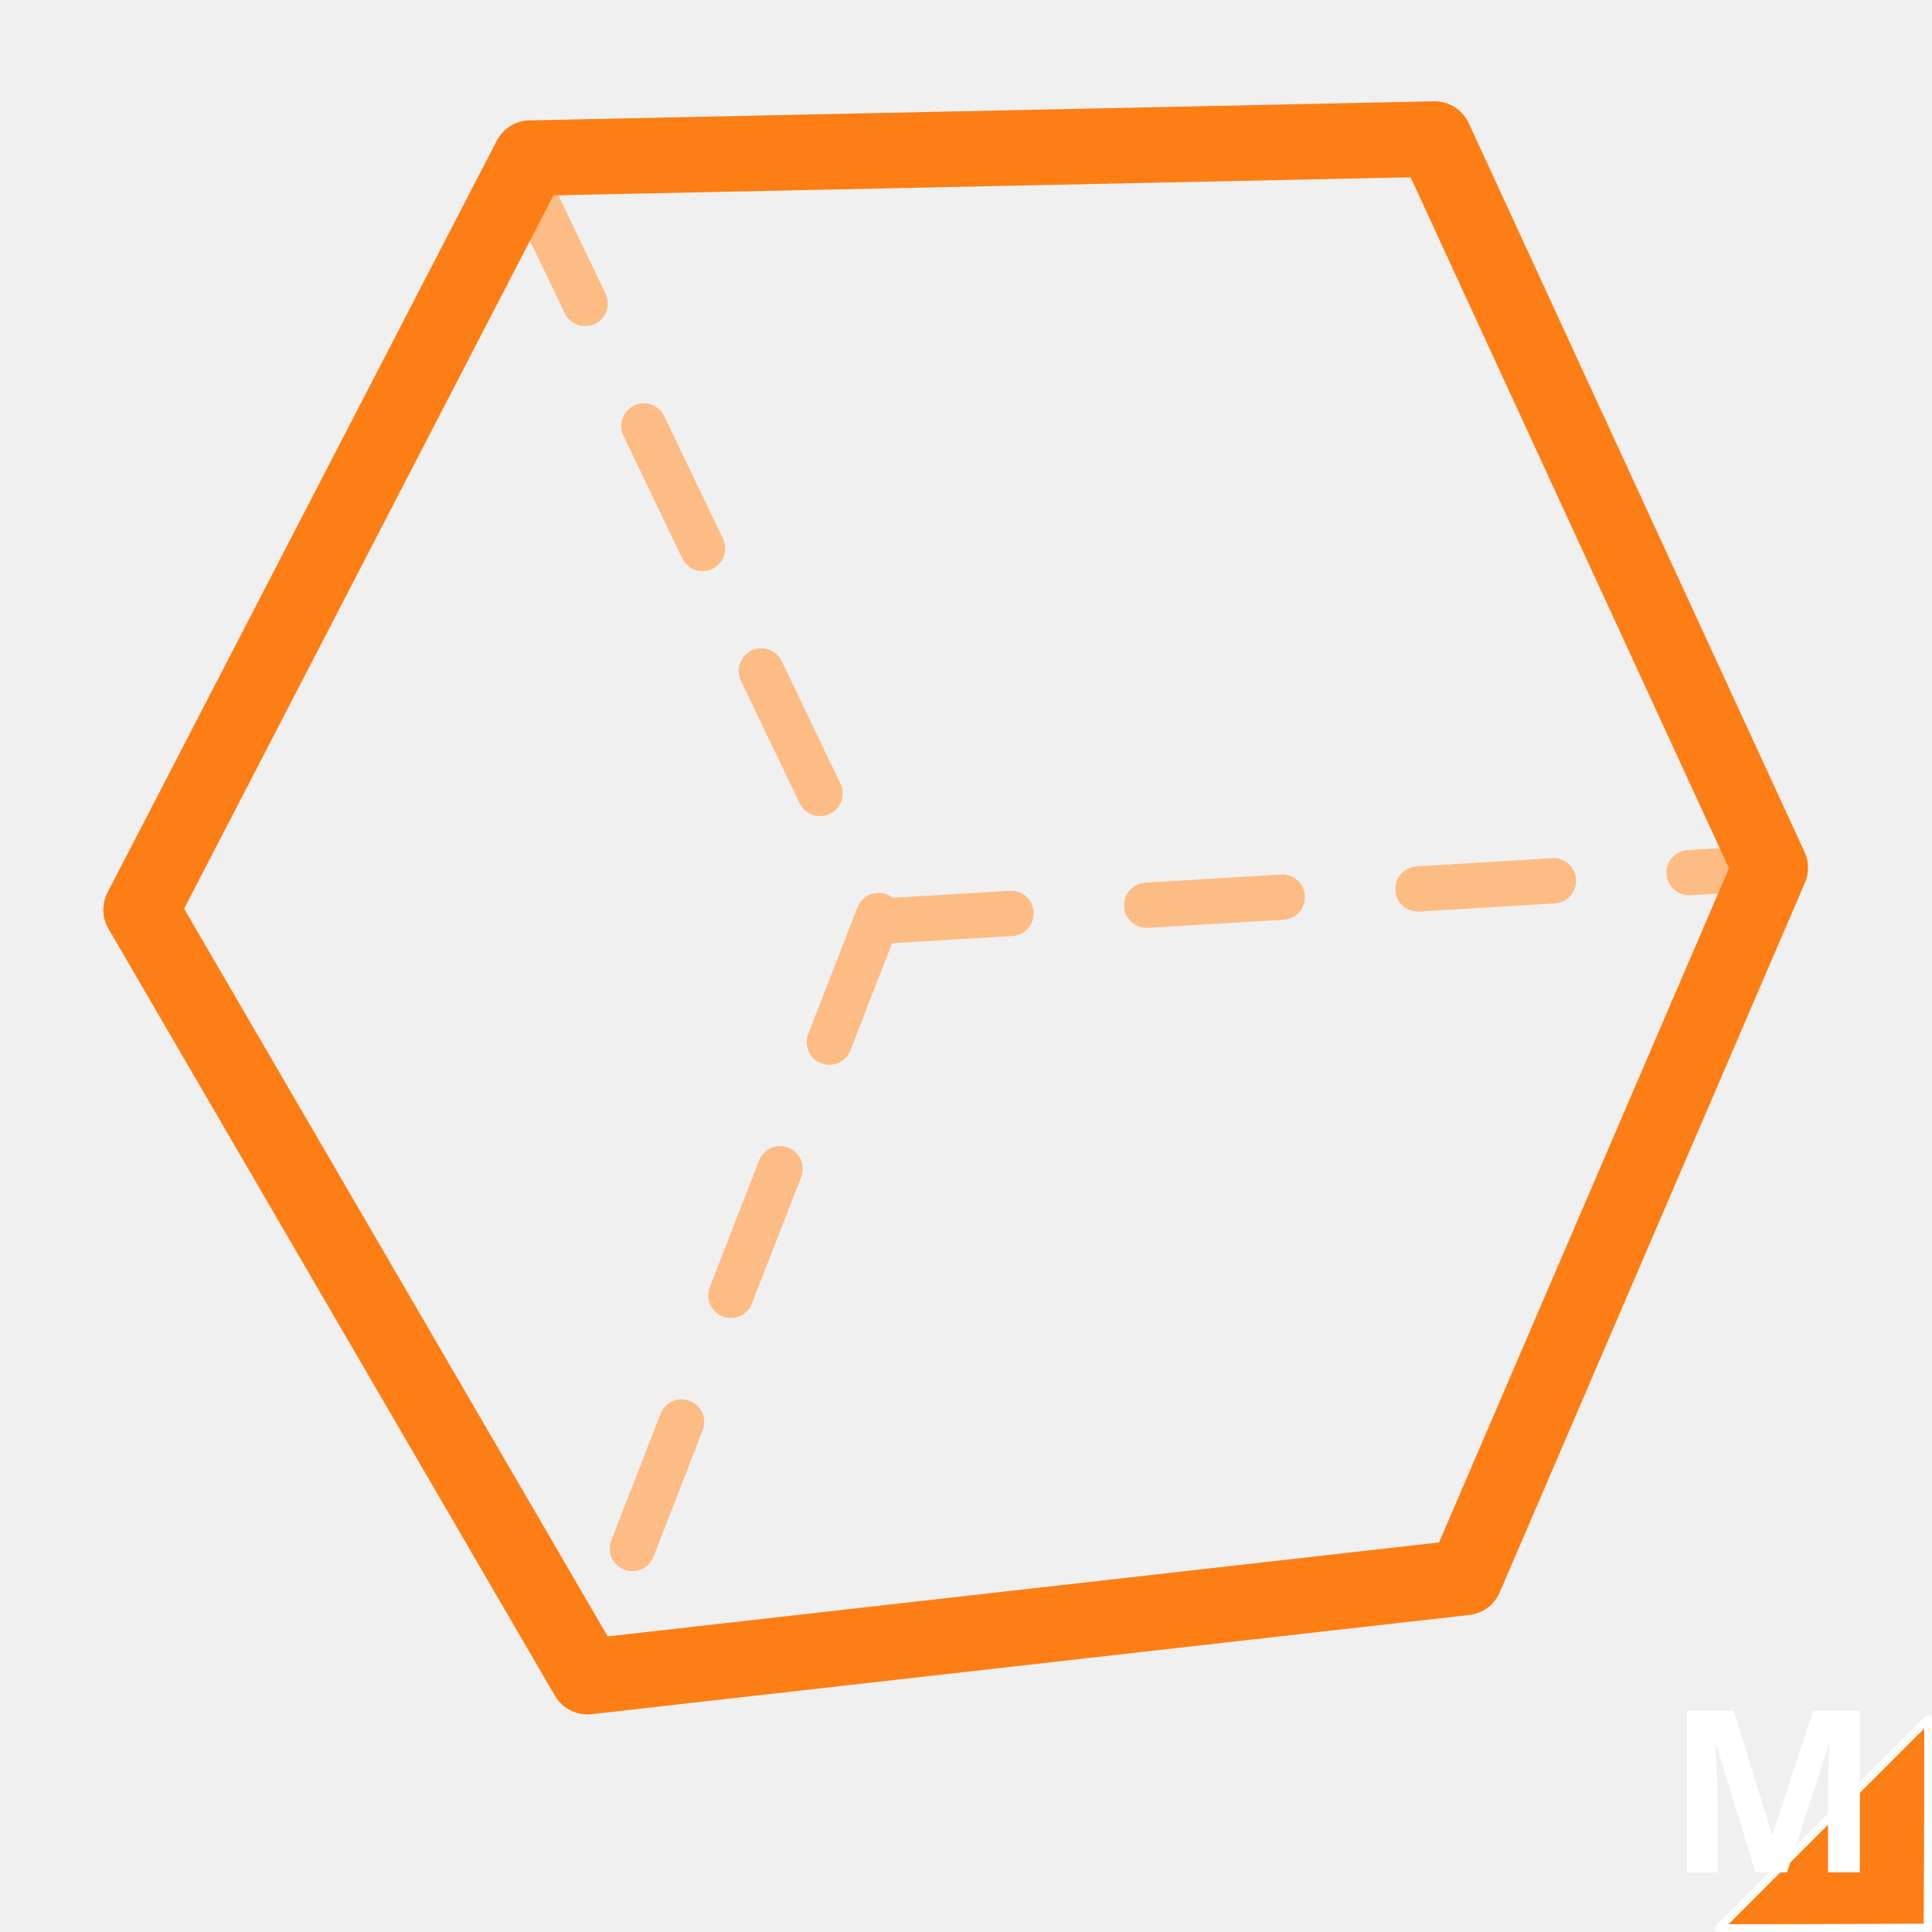
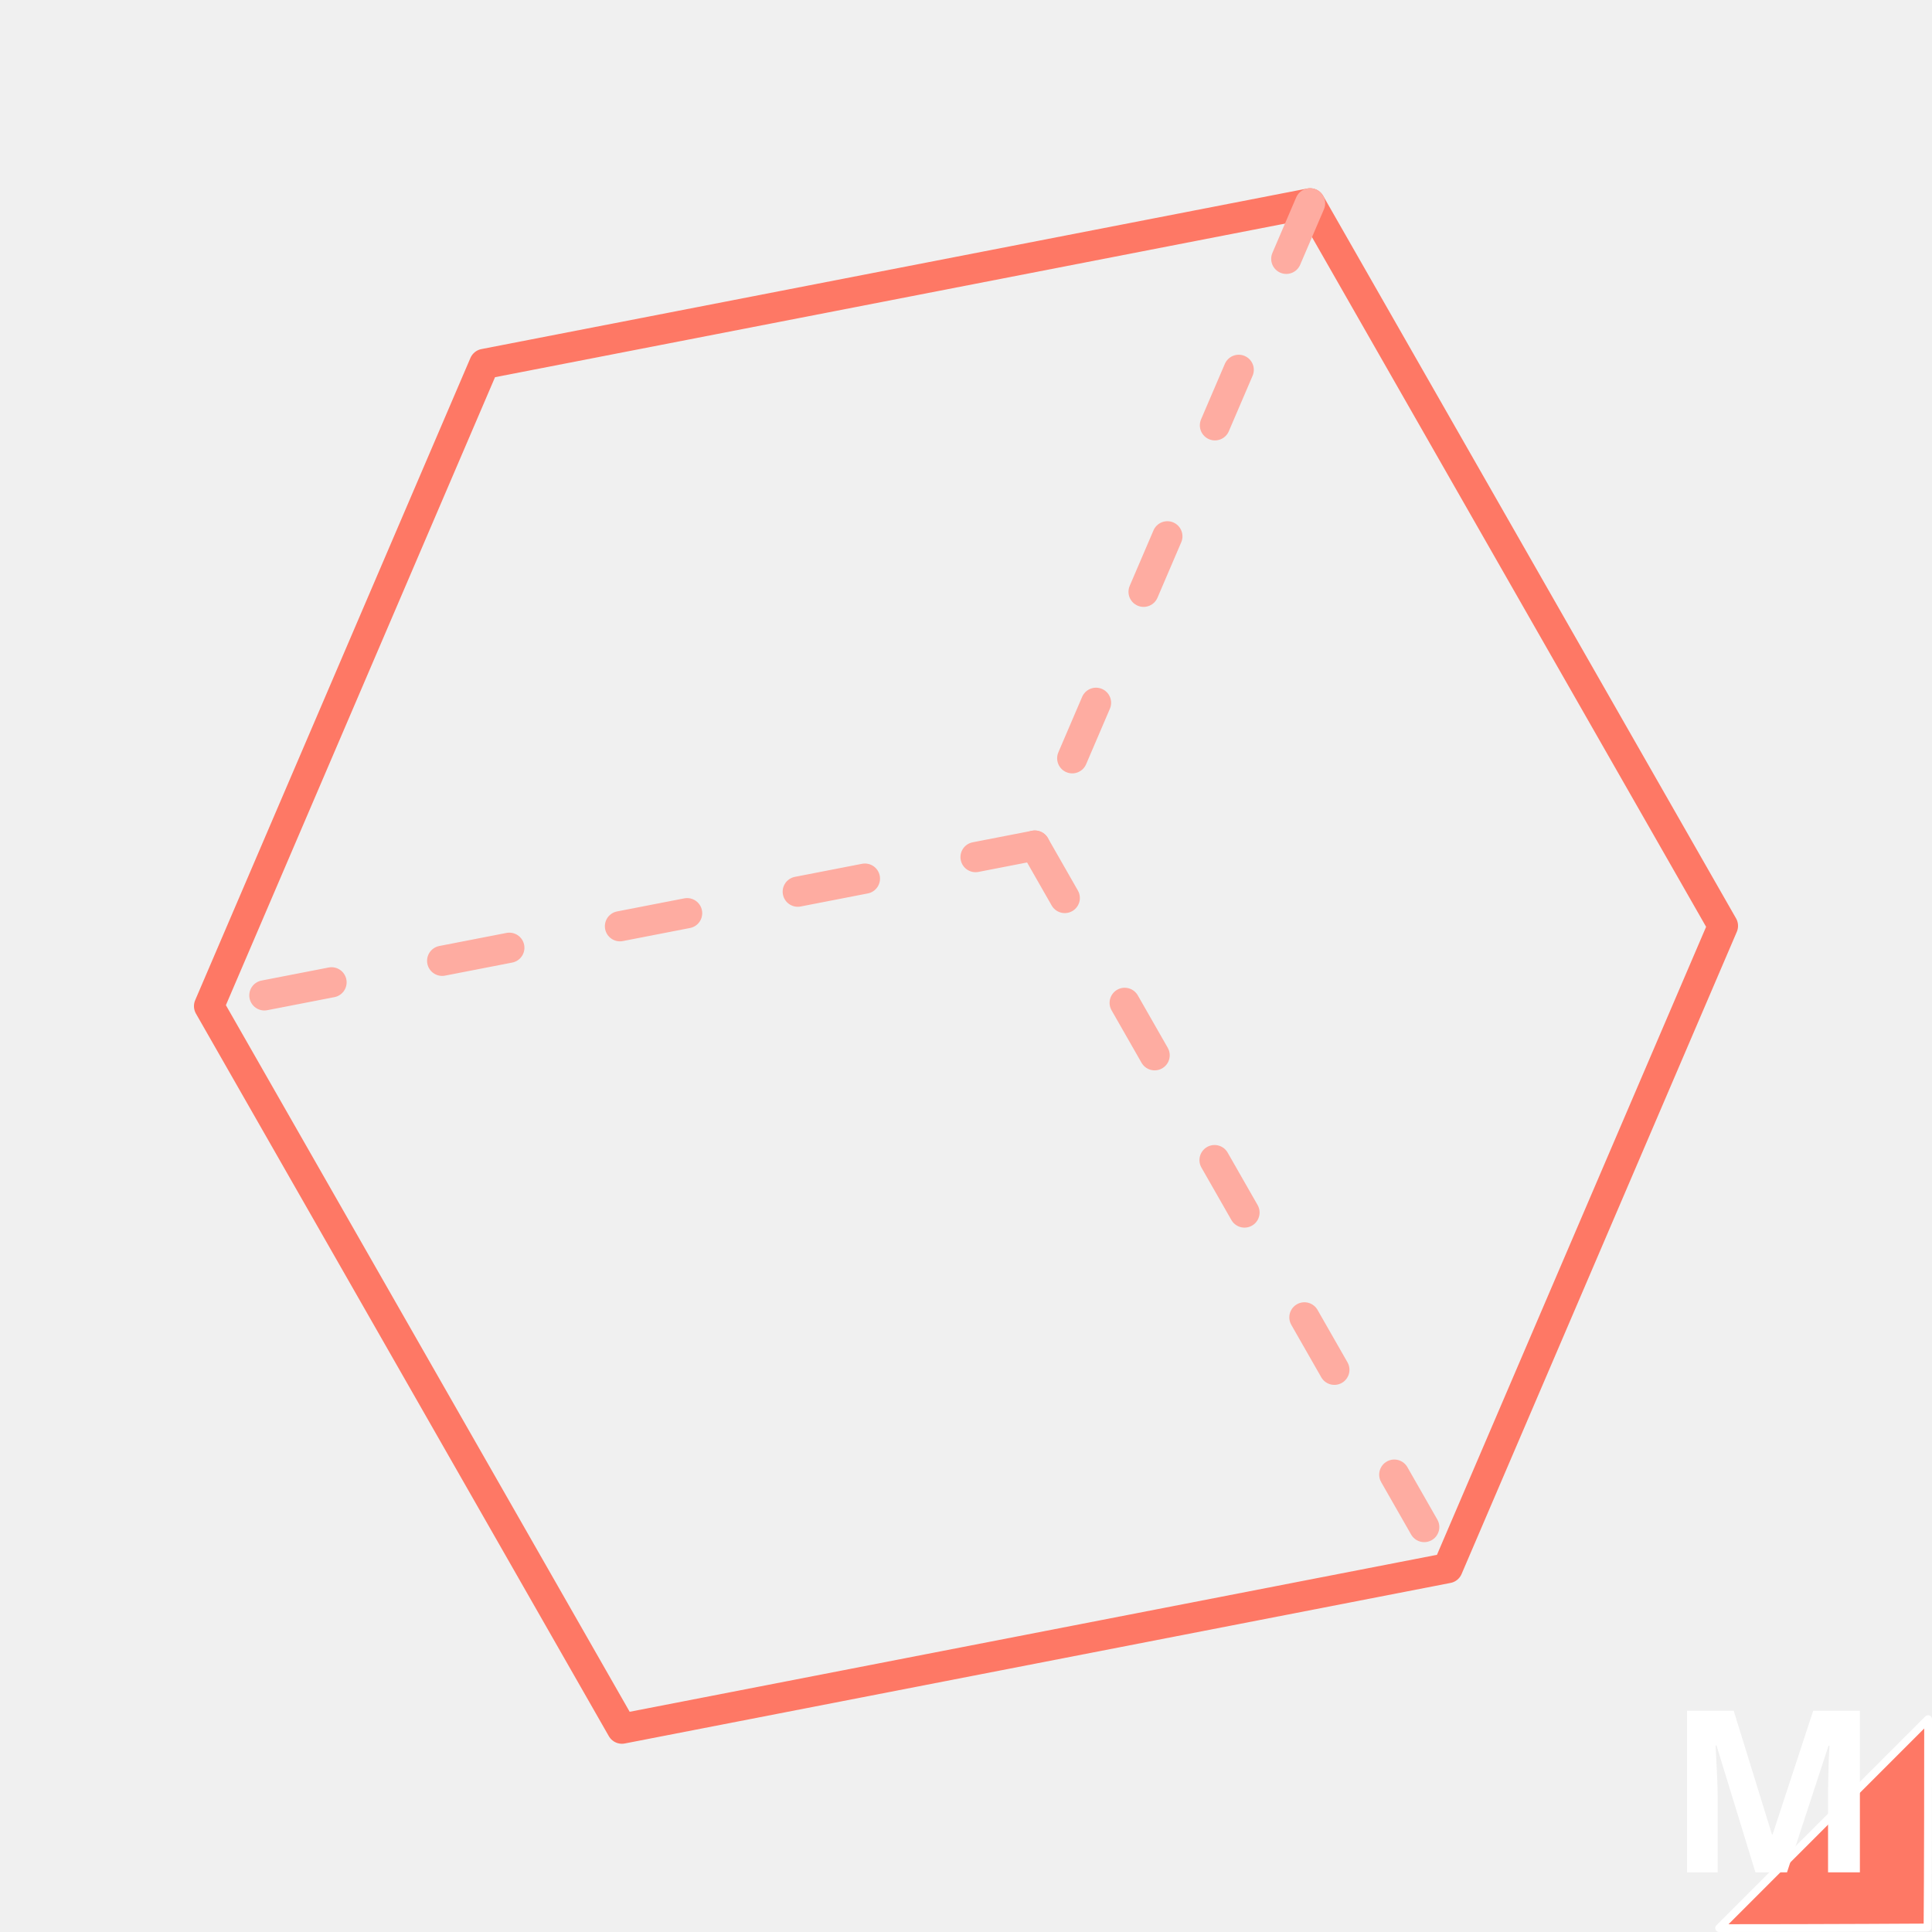
<svg xmlns="http://www.w3.org/2000/svg" width="128" height="128" viewBox="0 0 128 128" version="1.1" id="svg1">
  <defs id="defs1">
    <rect x="132.207" y="-31.851" width="80.386" height="199.195" id="rect16" />
    <rect x="140.296" y="51.821" width="44.743" height="78.364" id="rect15" />
    <clipPath clipPathUnits="userSpaceOnUse" id="clipPath2">
      <path d="M 40,0 V 950 H 970 V 0 Z" transform="translate(0,-2.5000001e-5)" id="path2" />
    </clipPath>
    <clipPath clipPathUnits="userSpaceOnUse" id="clipPath4">
      <path d="M 40,0 V 950 H 970 V 0 Z" transform="translate(0,-2.5000001e-5)" id="path4" />
    </clipPath>
    <clipPath clipPathUnits="userSpaceOnUse" id="clipPath6">
      <path d="M 40,0 V 950 H 970 V 0 Z" transform="translate(0,-2.5000001e-5)" id="path6" />
    </clipPath>
    <clipPath clipPathUnits="userSpaceOnUse" id="clipPath8">
      <path d="M 40,0 V 950 H 970 V 0 Z" transform="matrix(0.1,0,0,-0.1,-37.6645,4.108203)" id="path8" />
    </clipPath>
  </defs>
+   <g id="g1137" style="display:none">
+     <g id="g1097" transform="matrix(0.911807,0,0,0.9212333,0.05,0.05)">
+       <path style="fill:none;stroke:#000000;stroke-width:0.1" d="M 10,0 V 138.564" id="path1085" />
+       <path style="fill:none;stroke:#000000;stroke-width:0.1" d="M 20,0 V 138.564" id="path1086" />
+       <path style="fill:none;stroke:#000000;stroke-width:0.1" d="M 30,0 V 138.564" id="path1087" />
+       <path style="fill:none;stroke:#000000;stroke-width:0.1" d="M 40,0 V 138.564" id="path1088" />
+       <path style="fill:none;stroke:#000000;stroke-width:0.1" d="M 50,0 V 138.564" id="path1089" />
+       <path style="fill:none;stroke:#000000;stroke-width:0.1" d="M 60,0 V 138.564" id="path1090" />
+       <path style="fill:none;stroke:#000000;stroke-width:0.1" d="M 70,0 V 138.564" id="path1091" />
+       <path style="fill:none;stroke:#000000;stroke-width:0.1" d="M 80,0 V 138.564" id="path1092" />
+       <path style="fill:none;stroke:#000000;stroke-width:0.1" d="M 90,0 V 138.564" id="path1093" />
+       <path style="fill:none;stroke:#000000;stroke-width:0.1" d="M 100,0 V 138.564" id="path1094" />
+       <path style="fill:none;stroke:#000000;stroke-width:0.1" d="M 110,0 V 138.564" id="path1095" />
+       <path style="fill:none;stroke:#000000;stroke-width:0.1" d="M 120,0 V 138.564" id="path1096" />
+       <path style="fill:none;stroke:#000000;stroke-width:0.1" d="M 130,0 V 138.564" id="path1097" />
+     </g>
+     <path style="fill:none;stroke:#000000;stroke-width:0.1" d="M 10,138.564 0,132.791" id="path1098" transform="matrix(0.911807,0,0,0.9212333,0.05,0.05)" />
+     <path style="fill:none;stroke:#000000;stroke-width:0.1" d="M 30,138.564 0,121.244" id="path1099" transform="matrix(0.911807,0,0,0.9212333,0.05,0.05)" />
+     <path style="fill:none;stroke:#000000;stroke-width:0.1" d="M 50,138.564 0,109.697" id="path1100" transform="matrix(0.911807,0,0,0.9212333,0.05,0.05)" />
+     <path style="fill:none;stroke:#000000;stroke-width:0.1" d="M 70,138.564 0,98.15" id="path1101" transform="matrix(0.911807,0,0,0.9212333,0.05,0.05)" />
+     <path style="fill:none;stroke:#000000;stroke-width:0.1" d="M 90,138.564 0,86.603" id="path1102" transform="matrix(0.911807,0,0,0.9212333,0.05,0.05)" />
+     <path style="fill:none;stroke:#000000;stroke-width:0.1" d="M 110,138.564 0,75.056" id="path1103" transform="matrix(0.911807,0,0,0.9212333,0.05,0.05)" />
+     <path style="fill:none;stroke:#000000;stroke-width:0.1" d="M 130,138.564 0,63.509" id="path1104" transform="matrix(0.911807,0,0,0.9212333,0.05,0.05)" />
+     <path style="fill:none;stroke:#000000;stroke-width:0.1" d="M 140,132.791 0,51.962" id="path1105" transform="matrix(0.911807,0,0,0.9212333,0.05,0.05)" />
+     <path style="fill:none;stroke:#000000;stroke-width:0.1" d="M 140,121.244 0,40.414" id="path1106" transform="matrix(0.911807,0,0,0.9212333,0.05,0.05)" />
+     <path style="fill:none;stroke:#000000;stroke-width:0.1" d="M 140,109.697 0,28.867" id="path1107" transform="matrix(0.911807,0,0,0.9212333,0.05,0.05)" />
+     <path style="fill:none;stroke:#000000;stroke-width:0.1" d="M 140,98.15 0,17.32" id="path1108" transform="matrix(0.911807,0,0,0.9212333,0.05,0.05)" />
+     <path style="fill:none;stroke:#000000;stroke-width:0.1" d="M 140,86.603 0,5.774" id="path1109" transform="matrix(0.911807,0,0,0.9212333,0.05,0.05)" />
+     <path style="fill:none;stroke:#000000;stroke-width:0.1" d="M 140,75.056 10,0" id="path1110" transform="matrix(0.911807,0,0,0.9212333,0.05,0.05)" />
+     <path style="fill:none;stroke:#000000;stroke-width:0.1" d="M 140,63.509 30,0" id="path1111" transform="matrix(0.911807,0,0,0.9212333,0.05,0.05)" />
+     <path style="fill:none;stroke:#000000;stroke-width:0.1" d="M 140,51.962 50,0" id="path1112" transform="matrix(0.911807,0,0,0.9212333,0.05,0.05)" />
+     <path style="fill:none;stroke:#000000;stroke-width:0.1" d="M 140,40.414 70,0" id="path1113" transform="matrix(0.911807,0,0,0.9212333,0.05,0.05)" />
+     <path style="fill:none;stroke:#000000;stroke-width:0.1" d="M 140,28.867 90,0" id="path1114" transform="matrix(0.911807,0,0,0.9212333,0.05,0.05)" />
+     <path style="fill:none;stroke:#000000;stroke-width:0.1" d="M 140,17.32 110,0" id="path1115" transform="matrix(0.911807,0,0,0.9212333,0.05,0.05)" />
+     <path style="fill:none;stroke:#000000;stroke-width:0.1" d="M 140,5.774 130,0" id="path1116" transform="matrix(0.911807,0,0,0.9212333,0.05,0.05)" />
+     <g id="g1116" transform="matrix(0.911807,0,0,0.9212333,0.05,0.05)" />
+     <g id="g1135" transform="matrix(0.911807,0,0,0.9212333,0.05,0.05)">
+       <path style="fill:none;stroke:#000000;stroke-width:0.1" d="m 130,138.564 10,-5.773" id="path1117" />
+       <path style="fill:none;stroke:#000000;stroke-width:0.1" d="m 110,138.564 30,-17.32" id="path1118" />
+       <path style="fill:none;stroke:#000000;stroke-width:0.1" d="m 90,138.564 50,-28.867" id="path1119" />
+       <path style="fill:none;stroke:#000000;stroke-width:0.1" d="M 70,138.564 140,98.15" id="path1120" />
+       <path style="fill:none;stroke:#000000;stroke-width:0.1" d="M 50,138.564 140,86.603" id="path1121" />
+       <path style="fill:none;stroke:#000000;stroke-width:0.1" d="M 30,138.564 140,75.056" id="path1122" />
+       <path style="fill:none;stroke:#000000;stroke-width:0.1" d="M 10,138.564 140,63.509" id="path1123" />
+       <path style="fill:none;stroke:#000000;stroke-width:0.1" d="M 0,132.791 140,51.962" id="path1124" />
+       <path style="fill:none;stroke:#000000;stroke-width:0.1" d="M 0,121.244 140,40.414" id="path1125" />
+       <path style="fill:none;stroke:#000000;stroke-width:0.1" d="M 0,109.697 140,28.867" id="path1126" />
+       <path style="fill:none;stroke:#000000;stroke-width:0.1" d="M 0,98.15 140,17.32" id="path1127" />
+       <path style="fill:none;stroke:#000000;stroke-width:0.1" d="M 0,86.603 140,5.774" id="path1128" />
+       <path style="fill:none;stroke:#000000;stroke-width:0.1" d="M 0,75.056 130,0" id="path1129" />
+       <path style="fill:none;stroke:#000000;stroke-width:0.1" d="M 0,63.509 110,0" id="path1130" />
+       <path style="fill:none;stroke:#000000;stroke-width:0.1" d="M 0,51.962 90,0" id="path1131" />
+       <path style="fill:none;stroke:#000000;stroke-width:0.1" d="M 0,40.414 70,0" id="path1132" />
+       <path style="fill:none;stroke:#000000;stroke-width:0.1" d="M 0,28.867 50,0" id="path1133" />
+       <path style="fill:none;stroke:#000000;stroke-width:0.1" d="M 0,17.32 30,0" id="path1134" />
+       <path style="fill:none;stroke:#000000;stroke-width:0.1" d="M 0,5.774 10,0" id="path1135" />
+     </g>
+     <rect x="0" y="0" width="140" height="138.564" style="fill:none;stroke:#000000;stroke-width:0.1" id="rect1135" transform="matrix(0.911807,0,0,0.9212333,0.05,0.05)" />
+     <g transform="matrix(0.911807,0,0,0.9212333,0.05,0.05)" id="g1136" />
+   </g>
  <g id="layer1" style="display:inline">
    <g id="g1">
-       <path style="fill:#fd7e14;fill-opacity:1;stroke:#ffffff;stroke-width:0.515;stroke-linecap:round;stroke-linejoin:round;stroke-miterlimit:0;stroke-dasharray:none;stroke-opacity:1;paint-order:normal" d="m 127.742,113.894 c -7.2,7.2 1.471,-1.467 -13.845,13.848 7.586,0 13.806,-0.042 13.806,-0.042 0,0 0.039,-3.57 0.039,-13.806 z" id="path7" />
+       <path style="fill:#fe7865;fill-opacity:1;stroke:#ffffff;stroke-width:0.515;stroke-linecap:round;stroke-linejoin:round;stroke-miterlimit:0;stroke-dasharray:none;stroke-opacity:1;paint-order:normal" d="m 127.742,113.894 c -7.2,7.2 1.471,-1.467 -13.845,13.848 7.586,0 13.806,-0.042 13.806,-0.042 0,0 0.039,-3.57 0.039,-13.806 z" id="path7" />
      <text xml:space="preserve" style="font-size:15px;line-height:1.25;font-family:sans-serif;fill:#ffffff;fill-opacity:1" x="110.424" y="124.046" id="text14-6-6-5-2">
        <tspan id="tspan14-8-4-0-1" x="110.424" y="124.046" style="font-style:normal;font-variant:normal;font-weight:bold;font-stretch:normal;font-size:15px;font-family:Cantarell;-inkscape-font-specification:'Cantarell Bold';fill:#ffffff;fill-opacity:1">M</tspan>
      </text>
    </g>
  </g>
  <g id="layer3">
-     <path style="fill:none;stroke:#febc85;stroke-width:3;stroke-linecap:round;stroke-linejoin:miter;stroke-dasharray:9, 9;stroke-dashoffset:0;stroke-opacity:1" d="M 34.877,11.992 58.387,61.032 117.286,57.493" id="path17" />
-     <path style="fill:none;stroke:#febc85;stroke-width:3;stroke-linecap:round;stroke-linejoin:miter;stroke-dasharray:9, 9;stroke-dashoffset:0;stroke-opacity:1" d="M 58.207,60.657 38.742,110.709" id="path18" />
-     <path style="fill:none;stroke:#fd7e14;stroke-width:5;stroke-linecap:round;stroke-linejoin:round;stroke-dasharray:none;stroke-opacity:1" d="M 9.346,60.274 38.922,111.084 97.063,104.511 117.286,57.493 95.041,9.211 35.13,10.475 Z" id="path16" />
+     <g id="g2" transform="translate(-4.43553,8.103214)">
+       <g id="layer3-6">
+         <path style="fill:none;stroke:#fe7865;stroke-width:2;stroke-linecap:round;stroke-linejoin:round;stroke-dasharray:none;stroke-opacity:1" d="M 18.286,58.556 45.64,106.425 100.349,95.788 118.585,53.237 91.231,5.369 36.522,16.006 Z" id="path16-1" />
+         <path style="fill:none;stroke:#feaca1;stroke-width:2;stroke-linecap:round;stroke-linejoin:round;stroke-dasharray:4, 8;stroke-dashoffset:0;stroke-opacity:1" d="M 72.995,47.919 18.286,58.556 Z" id="path16-9" />
+         <path style="fill:none;stroke:#feaca1;stroke-width:2;stroke-linecap:round;stroke-linejoin:miter;stroke-dasharray:4, 8;stroke-dashoffset:0;stroke-opacity:1" d="m 72.995,47.919 27.354,47.869" id="path1" />
+         <path style="fill:none;stroke:#feaca1;stroke-width:2;stroke-linecap:round;stroke-linejoin:miter;stroke-dasharray:4, 8;stroke-dashoffset:0;stroke-opacity:1" d="M 91.231,5.369 72.995,47.919" id="path1-5" />
+       </g>
+     </g>
  </g>
</svg>
